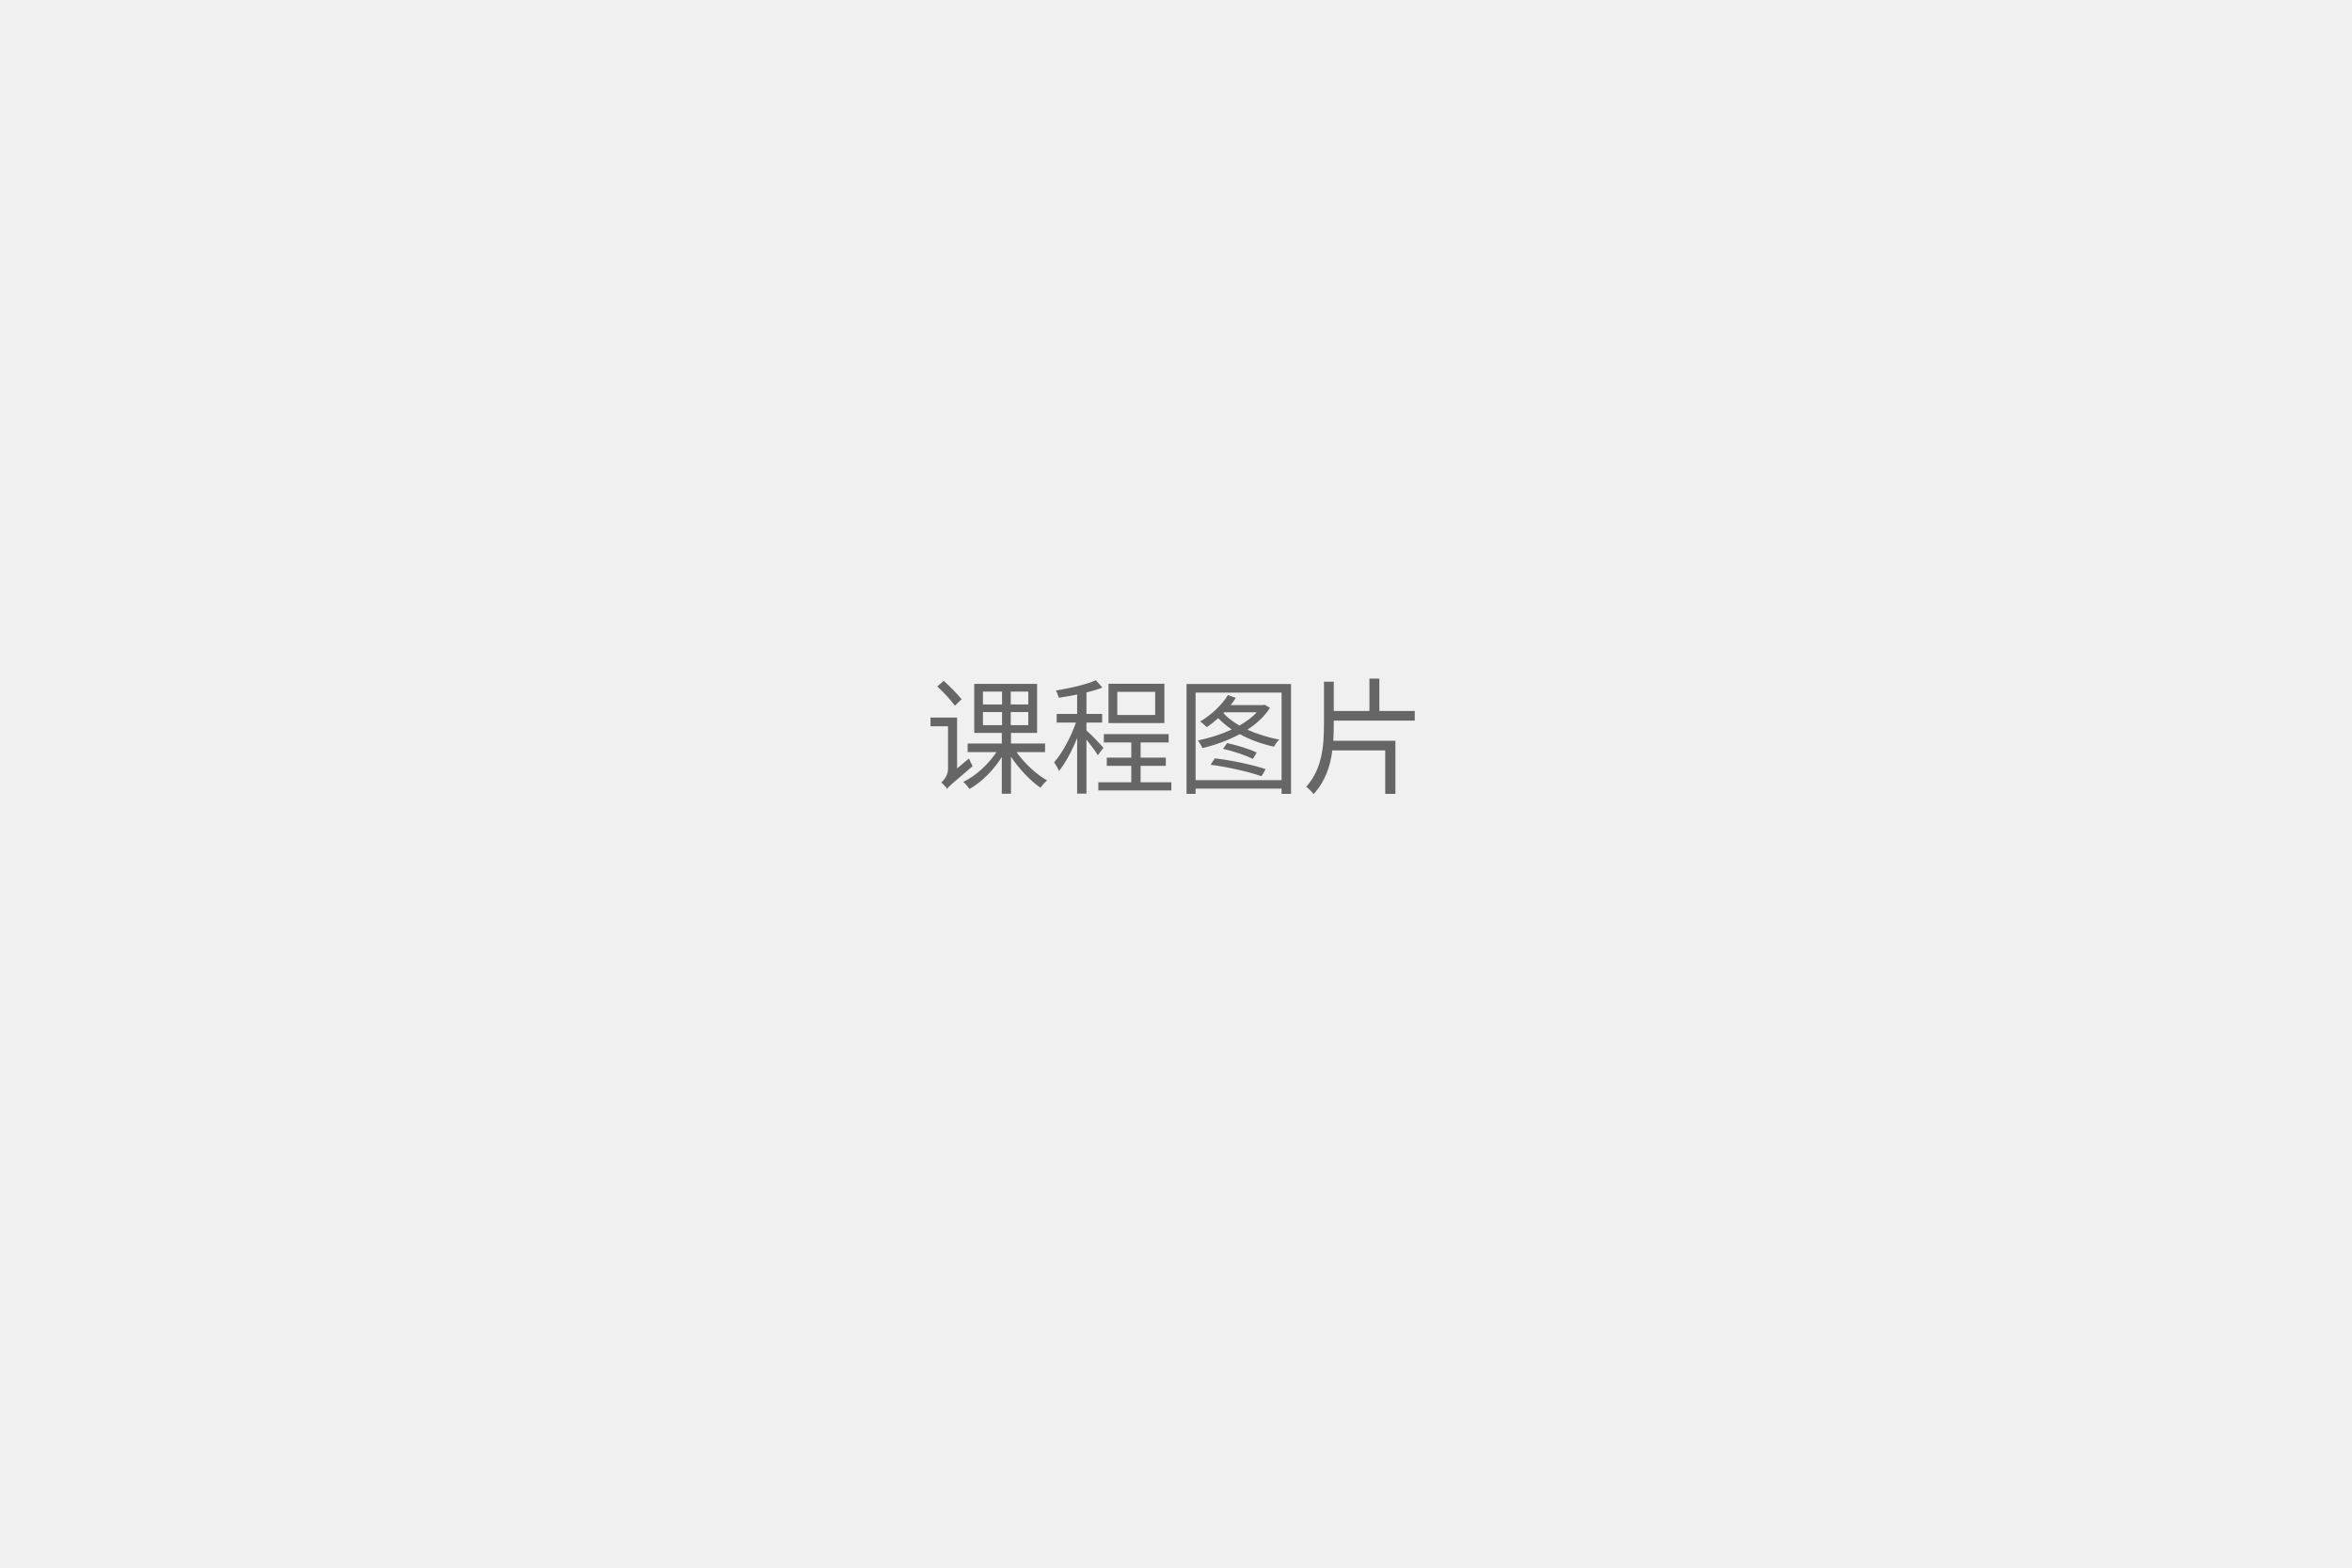
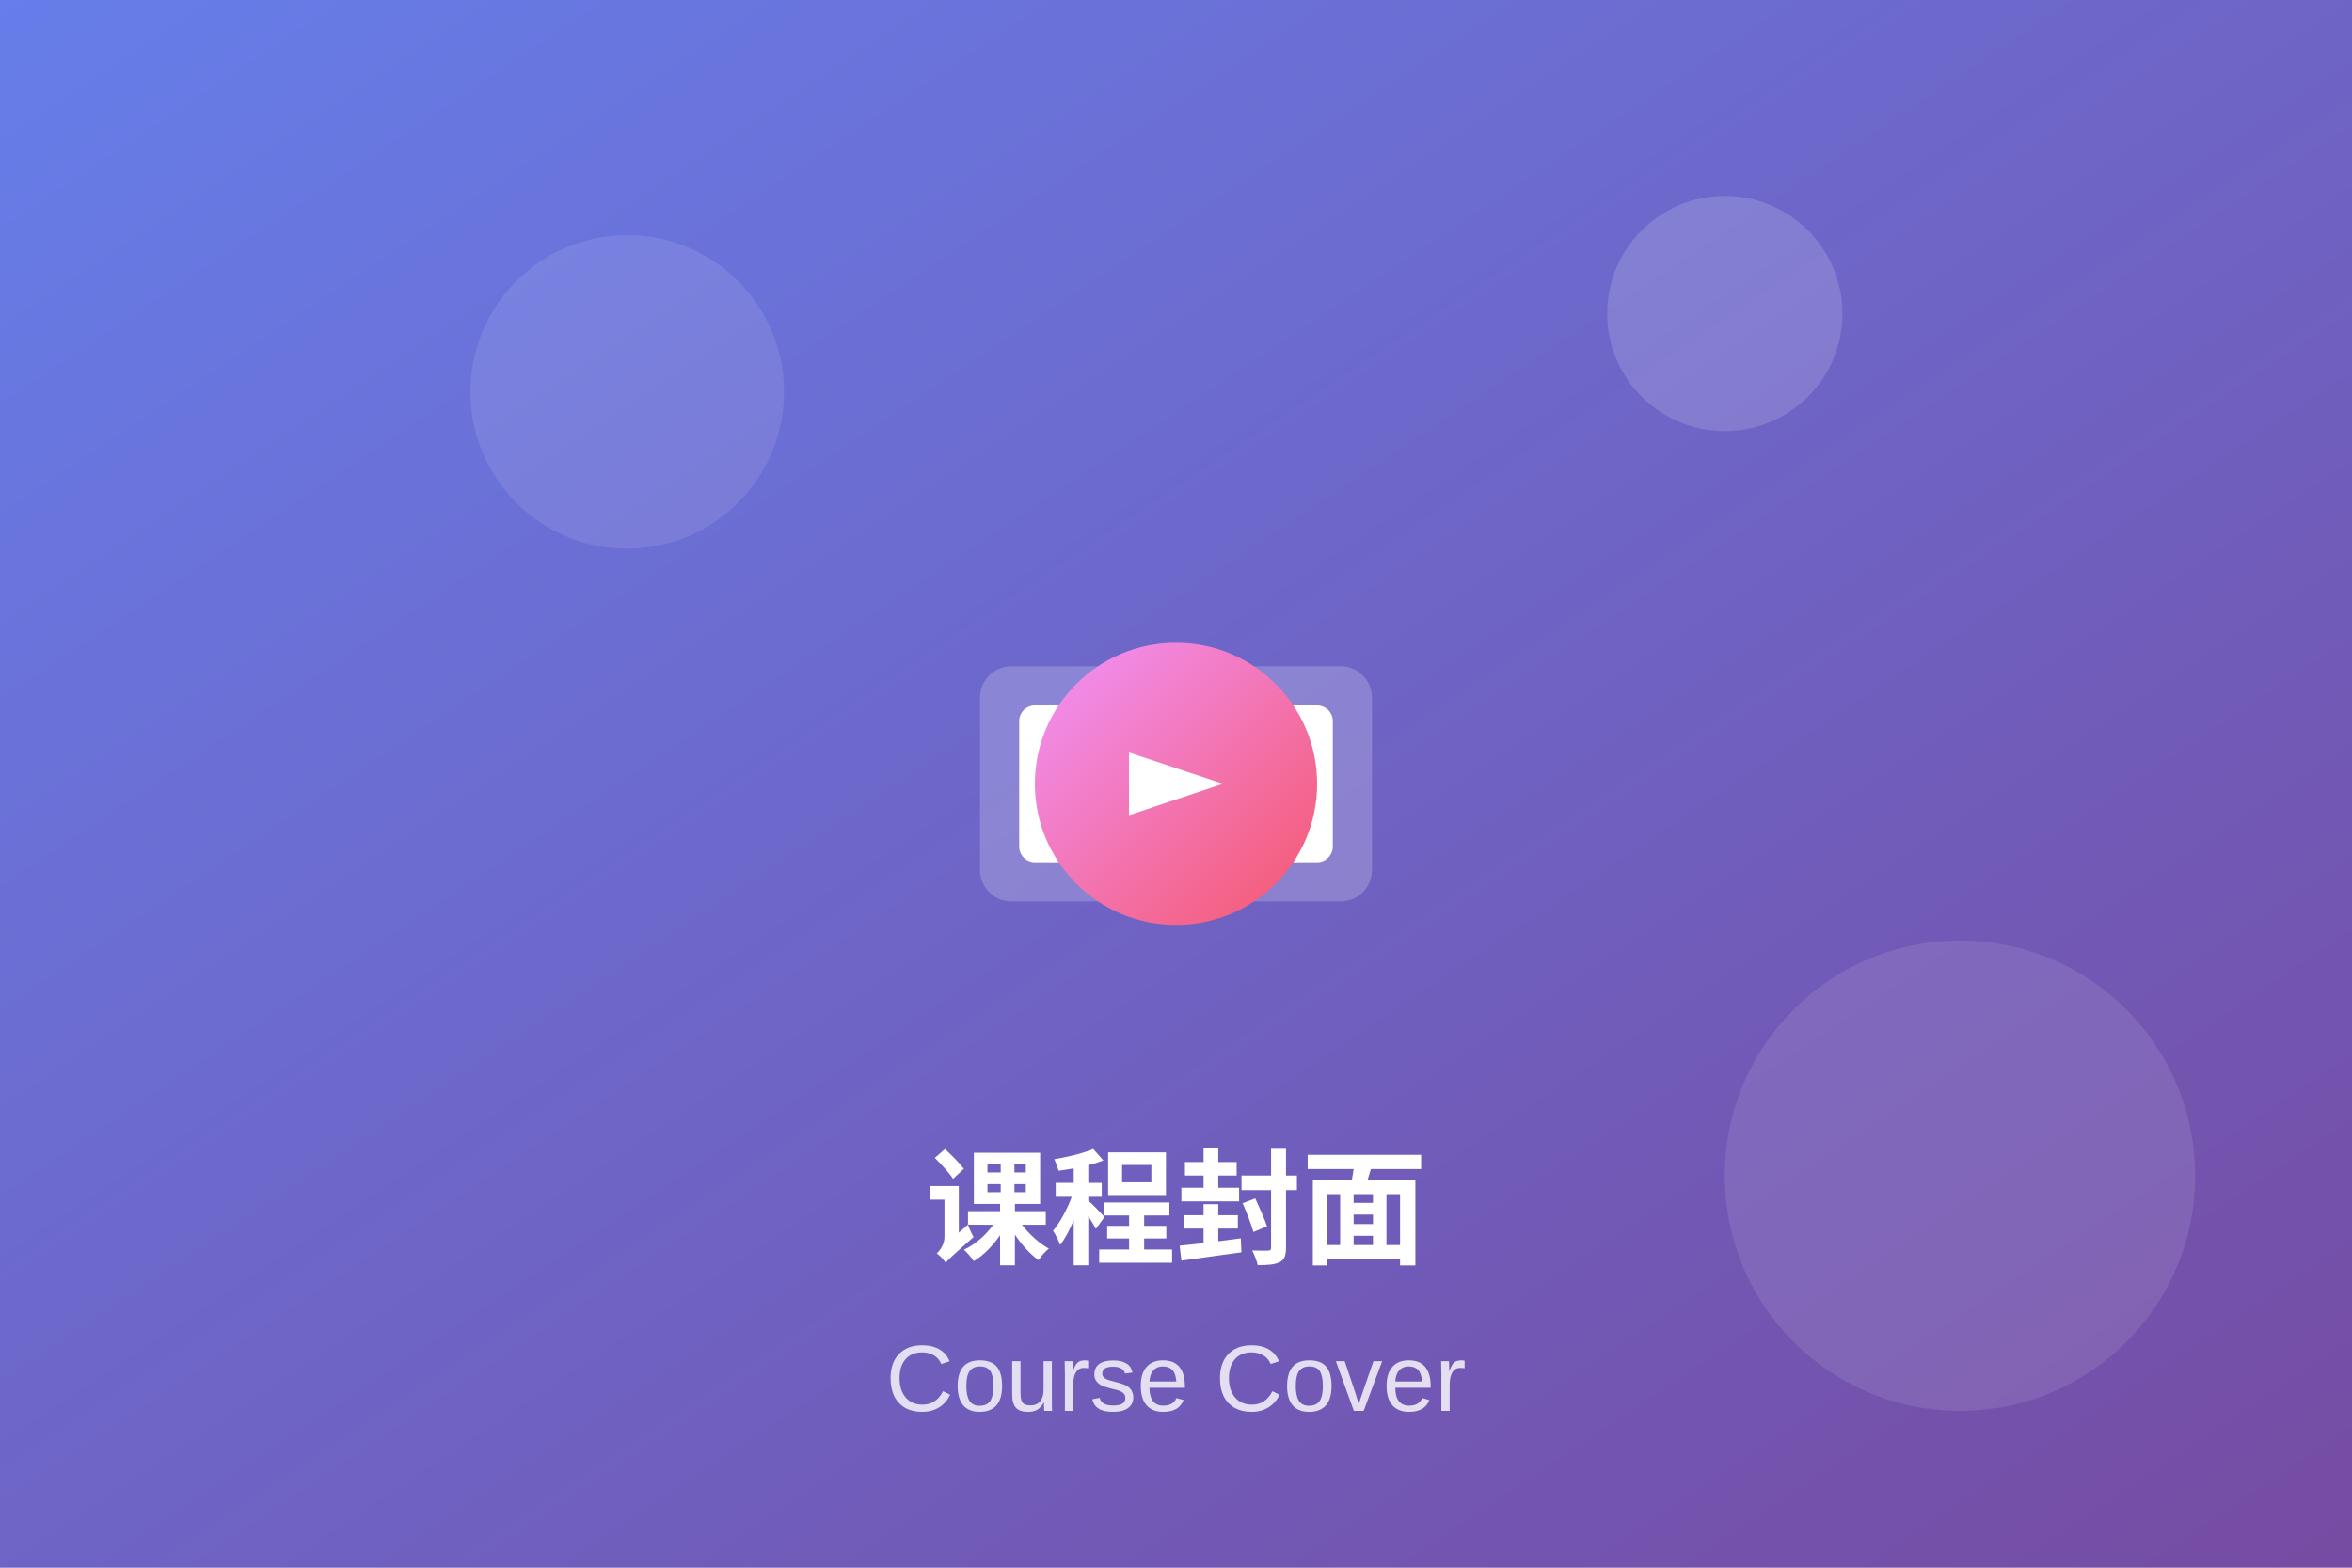
- <svg xmlns="http://www.w3.org/2000/svg" width="300" height="200">
-   <rect width="300" height="200" fill="#f0f0f0" />
-   <text x="150" y="100" text-anchor="middle" font-family="Arial, sans-serif" font-size="16" fill="#666">
-     课程图片
-   </text>
+ <svg xmlns="http://www.w3.org/2000/svg" width="300" height="200" viewBox="0 0 300 200" fill="none">
+   <defs>
+     <linearGradient id="bgGradient" x1="0%" y1="0%" x2="100%" y2="100%">
+       <stop offset="0%" style="stop-color:#667eea;stop-opacity:1" />
+       <stop offset="100%" style="stop-color:#764ba2;stop-opacity:1" />
+     </linearGradient>
+     <linearGradient id="iconGradient" x1="0%" y1="0%" x2="100%" y2="100%">
+       <stop offset="0%" style="stop-color:#f093fb;stop-opacity:1" />
+       <stop offset="100%" style="stop-color:#f5576c;stop-opacity:1" />
+     </linearGradient>
+   </defs>
+   <rect width="300" height="200" fill="url(#bgGradient)" />
+   <circle cx="80" cy="50" r="20" fill="white" fill-opacity="0.1" />
+   <circle cx="250" cy="150" r="30" fill="white" fill-opacity="0.1" />
+   <circle cx="220" cy="40" r="15" fill="white" fill-opacity="0.15" />
+   <g transform="translate(150, 100)">
+     <rect x="-25" y="-15" width="50" height="30" rx="4" fill="white" fill-opacity="0.2" />
+     <rect x="-20" y="-10" width="40" height="20" rx="2" fill="white" />
+     <circle cx="0" cy="0" r="18" fill="url(#iconGradient)" />
+     <polygon points="-6,-4 -6,4 6,0" fill="white" />
+   </g>
+   <text x="150" y="160" text-anchor="middle" fill="white" font-family="Arial, sans-serif" font-size="16" font-weight="bold">课程封面</text>
+   <text x="150" y="180" text-anchor="middle" fill="white" font-family="Arial, sans-serif" font-size="12" opacity="0.8">Course Cover</text>
</svg>
